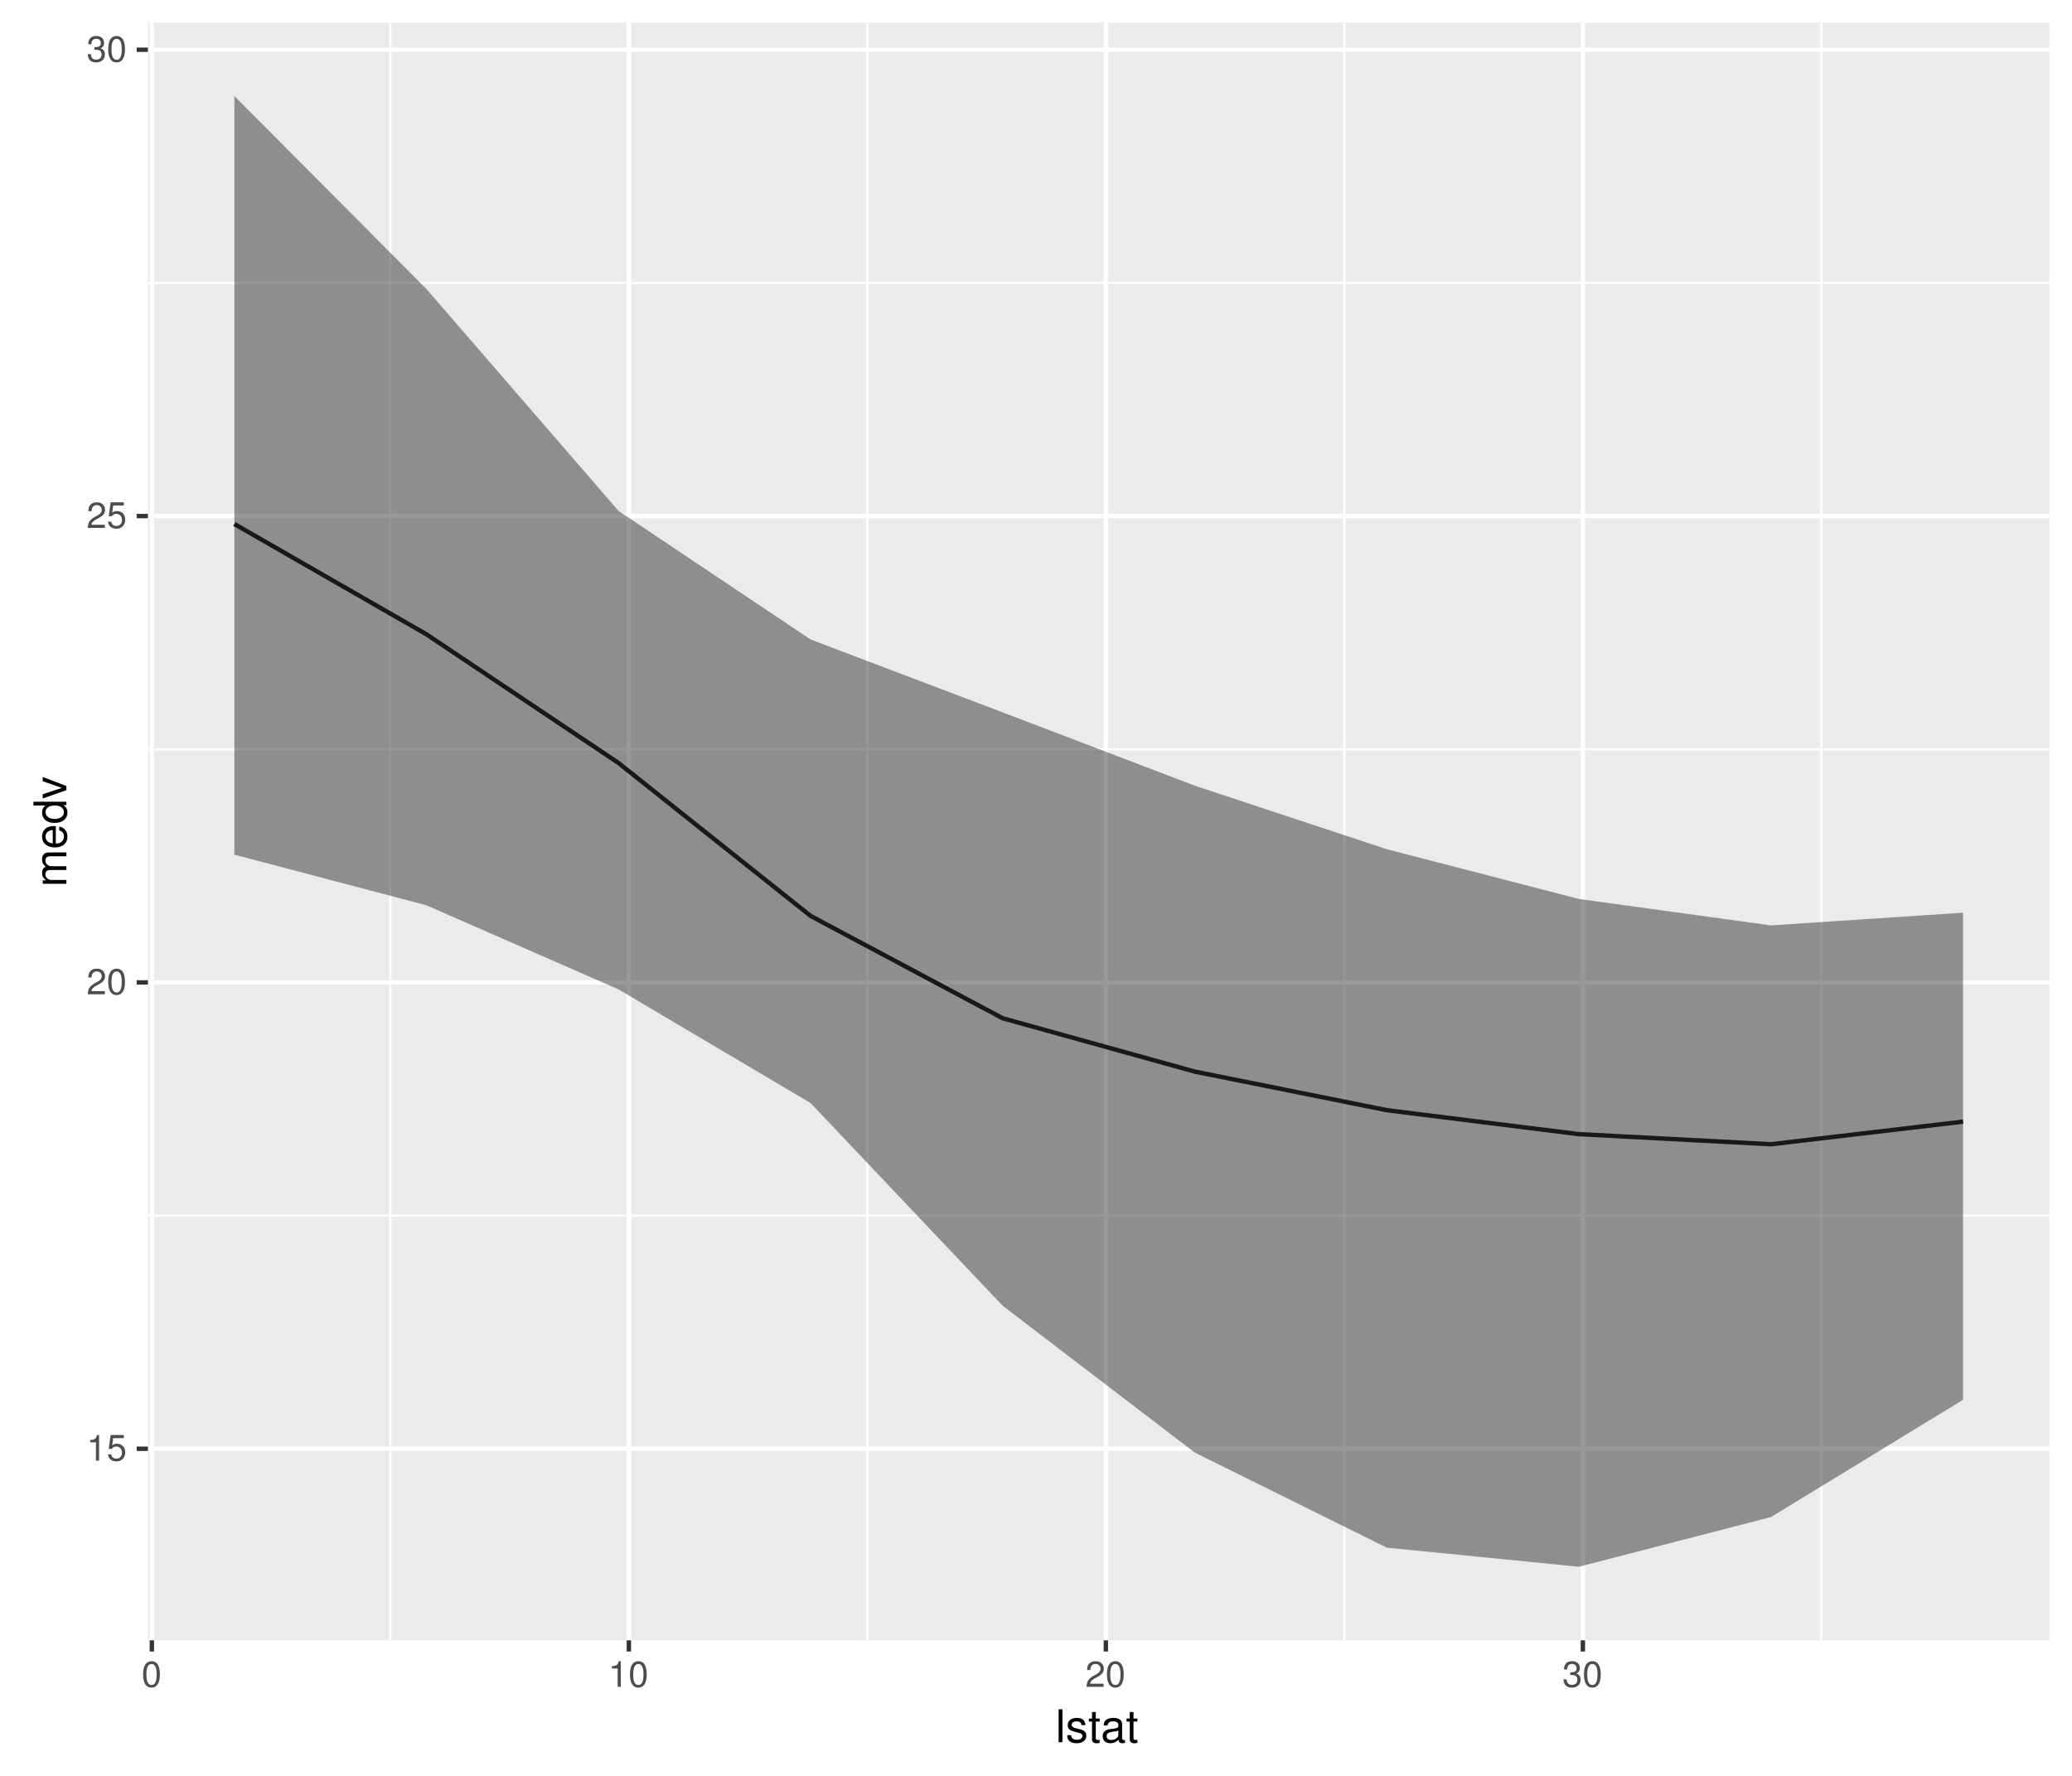
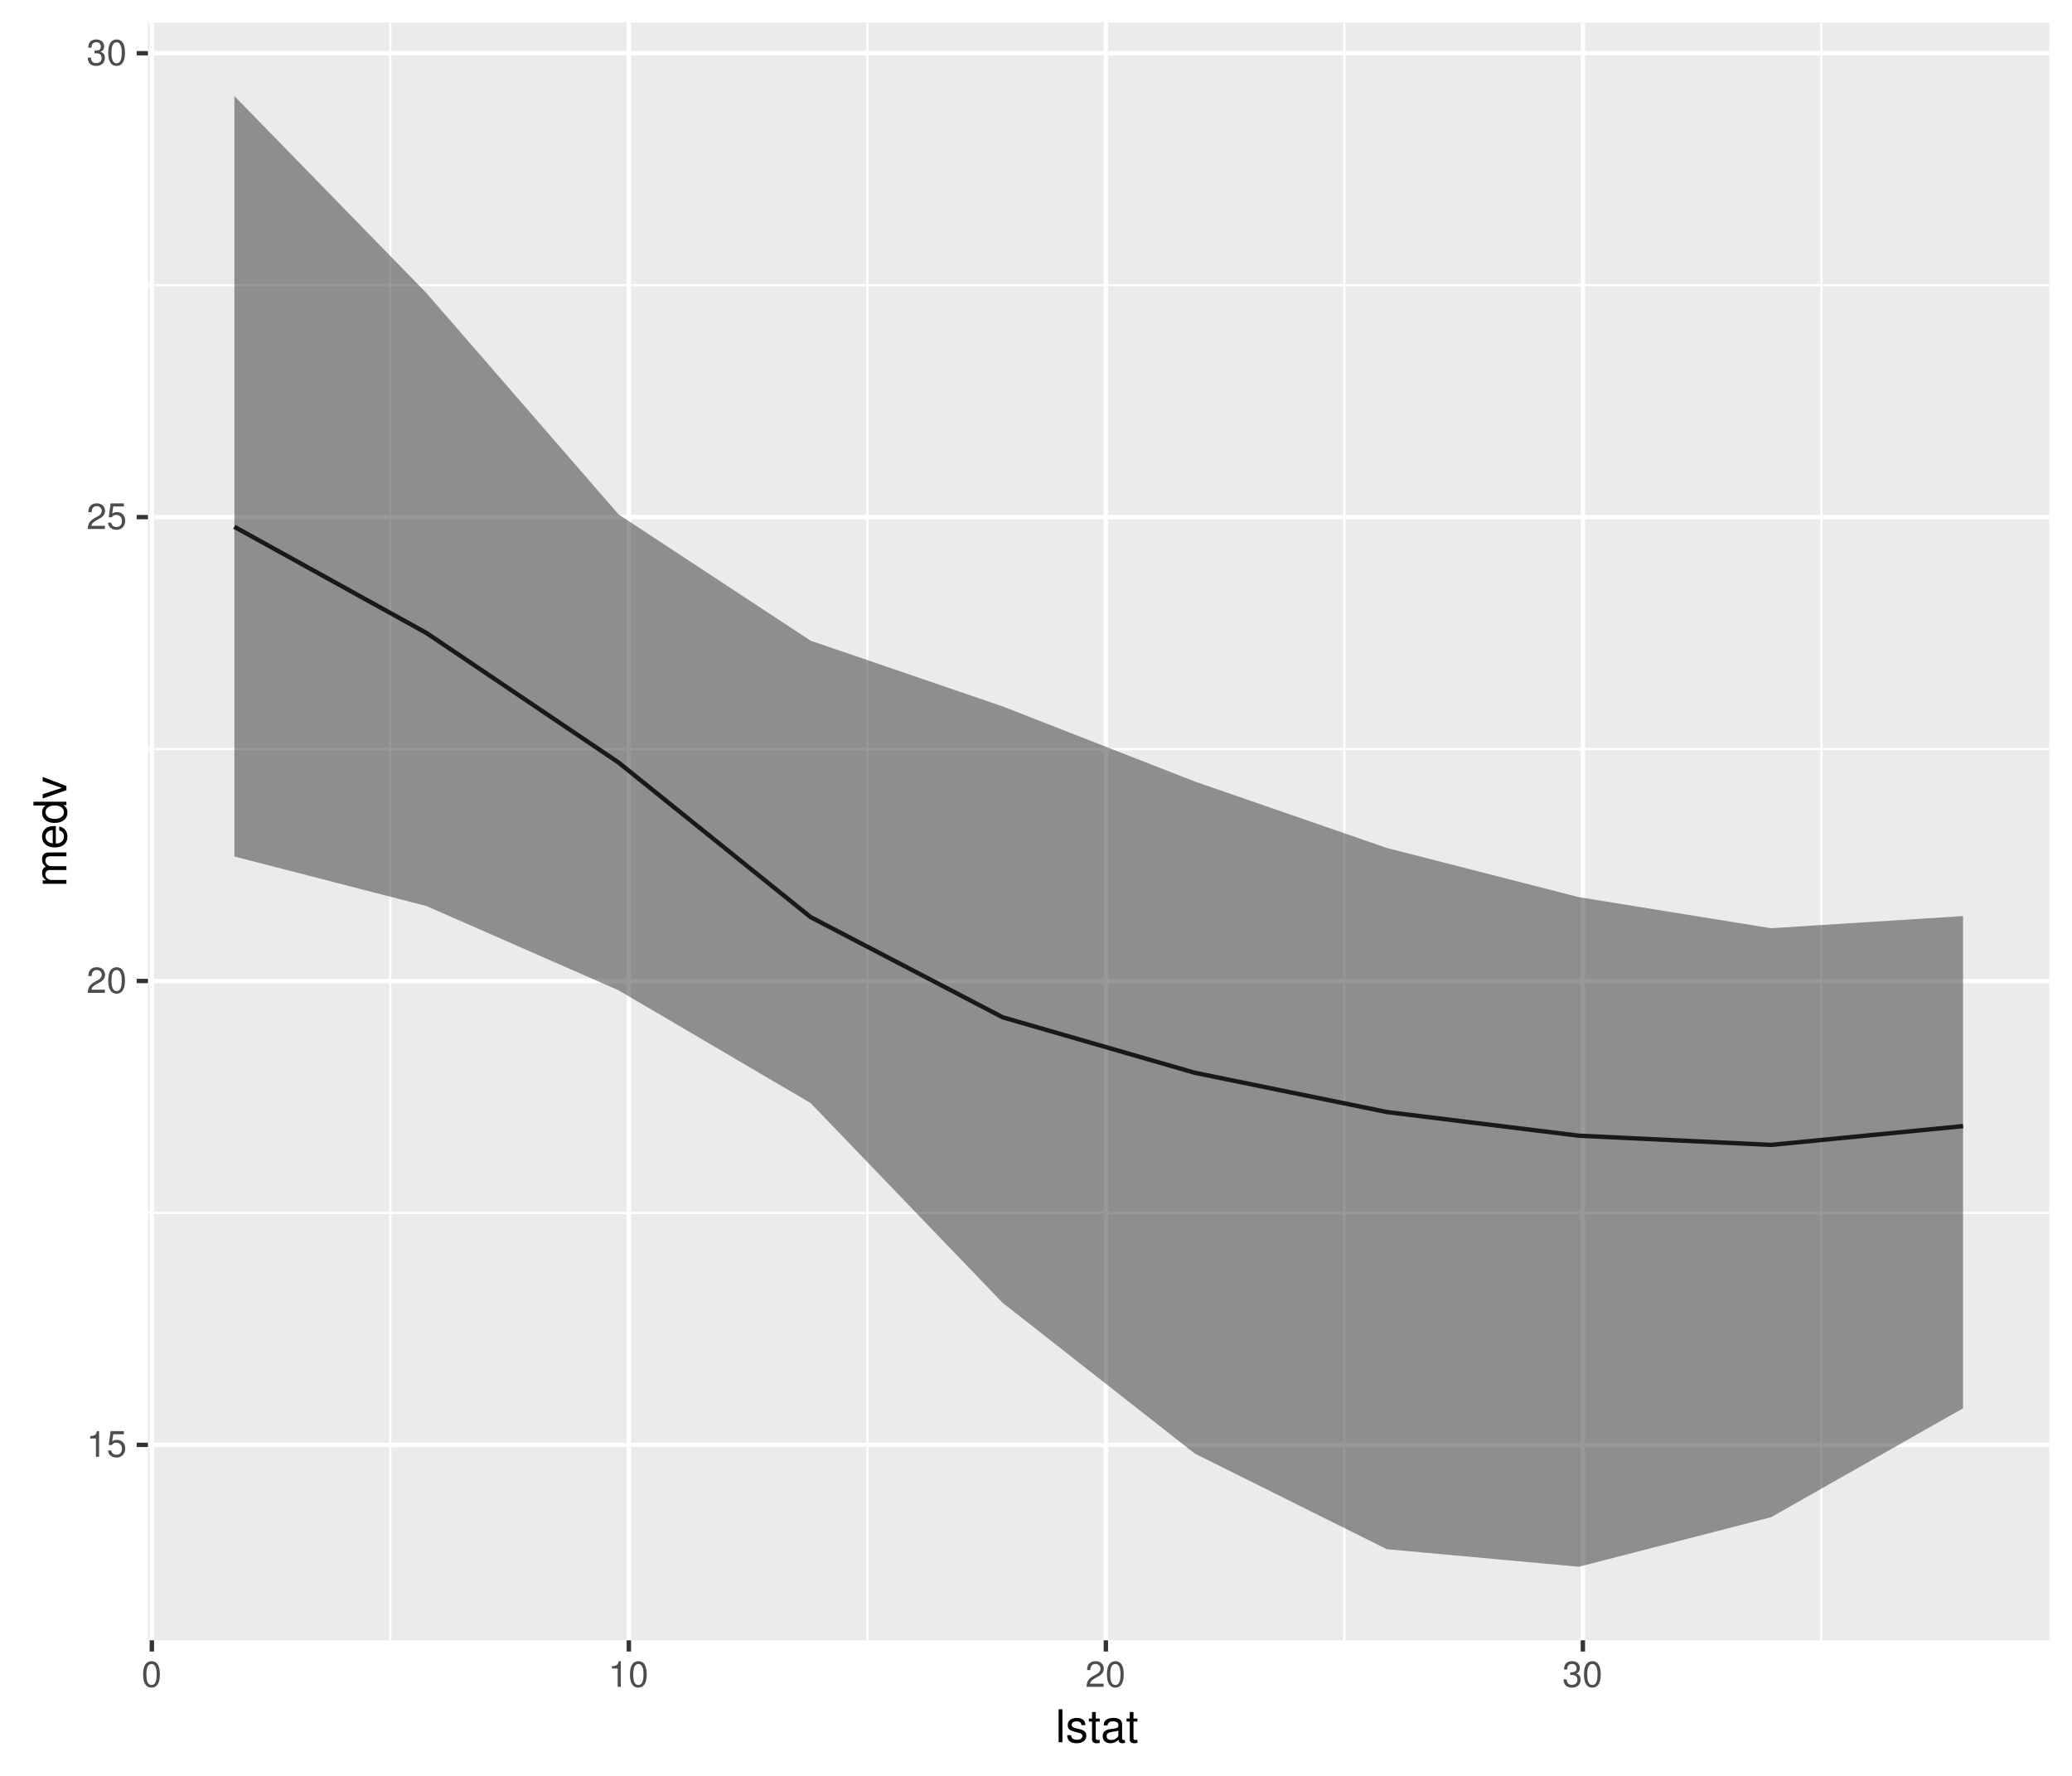
<svg xmlns="http://www.w3.org/2000/svg" xmlns:xlink="http://www.w3.org/1999/xlink" width="504pt" height="432pt" viewBox="0 0 504 432" version="1.1">
  <defs>
    <g>
      <symbol overflow="visible" id="glyph0-0">
        <path style="stroke:none;" d="" />
      </symbol>
      <symbol overflow="visible" id="glyph0-1">
        <path style="stroke:none;" d="M 2.281 -4.438 L 2.281 0 L 3.047 0 L 3.047 -6.234 L 2.547 -6.234 C 2.266 -5.281 2.094 -5.141 0.891 -5 L 0.891 -4.438 Z M 2.281 -4.438 " />
      </symbol>
      <symbol overflow="visible" id="glyph0-2">
        <path style="stroke:none;" d="M 4.188 -6.234 L 0.969 -6.234 L 0.5 -2.844 L 1.219 -2.844 C 1.578 -3.266 1.875 -3.422 2.359 -3.422 C 3.188 -3.422 3.719 -2.844 3.719 -1.922 C 3.719 -1.031 3.203 -0.484 2.359 -0.484 C 1.688 -0.484 1.266 -0.828 1.078 -1.531 L 0.312 -1.531 C 0.406 -1.016 0.5 -0.781 0.688 -0.547 C 1.031 -0.078 1.672 0.203 2.375 0.203 C 3.641 0.203 4.516 -0.719 4.516 -2.031 C 4.516 -3.266 3.688 -4.109 2.5 -4.109 C 2.062 -4.109 1.703 -4 1.344 -3.734 L 1.594 -5.469 L 4.188 -5.469 Z M 4.188 -6.234 " />
      </symbol>
      <symbol overflow="visible" id="glyph0-3">
        <path style="stroke:none;" d="M 4.453 -0.766 L 1.172 -0.766 C 1.25 -1.281 1.531 -1.594 2.297 -2.047 L 3.172 -2.531 C 4.047 -3 4.5 -3.641 4.5 -4.406 C 4.5 -4.922 4.281 -5.406 3.922 -5.75 C 3.547 -6.078 3.094 -6.234 2.5 -6.234 C 1.703 -6.234 1.125 -5.953 0.781 -5.422 C 0.547 -5.094 0.453 -4.703 0.438 -4.078 L 1.219 -4.078 C 1.234 -4.5 1.297 -4.75 1.406 -4.953 C 1.594 -5.328 2 -5.562 2.469 -5.562 C 3.172 -5.562 3.703 -5.062 3.703 -4.391 C 3.703 -3.891 3.406 -3.469 2.859 -3.156 L 2.047 -2.703 C 0.75 -1.969 0.375 -1.375 0.297 0 L 4.453 0 Z M 4.453 -0.766 " />
      </symbol>
      <symbol overflow="visible" id="glyph0-4">
        <path style="stroke:none;" d="M 2.422 -6.234 C 1.844 -6.234 1.312 -5.984 0.984 -5.547 C 0.578 -5 0.375 -4.172 0.375 -3.016 C 0.375 -0.922 1.078 0.203 2.422 0.203 C 3.734 0.203 4.453 -0.922 4.453 -2.969 C 4.453 -4.172 4.266 -4.984 3.859 -5.547 C 3.531 -5.984 3.016 -6.234 2.422 -6.234 Z M 2.422 -5.547 C 3.25 -5.547 3.672 -4.703 3.672 -3.031 C 3.672 -1.266 3.266 -0.438 2.406 -0.438 C 1.578 -0.438 1.172 -1.297 1.172 -3.016 C 1.172 -4.719 1.578 -5.547 2.422 -5.547 Z M 2.422 -5.547 " />
      </symbol>
      <symbol overflow="visible" id="glyph0-5">
        <path style="stroke:none;" d="M 1.938 -2.859 L 2.047 -2.859 L 2.359 -2.875 C 3.219 -2.875 3.656 -2.484 3.656 -1.734 C 3.656 -0.953 3.172 -0.484 2.359 -0.484 C 1.516 -0.484 1.109 -0.906 1.062 -1.812 L 0.281 -1.812 C 0.312 -1.312 0.406 -0.984 0.547 -0.703 C 0.875 -0.109 1.484 0.203 2.344 0.203 C 3.625 0.203 4.453 -0.562 4.453 -1.734 C 4.453 -2.531 4.141 -2.969 3.391 -3.234 C 3.969 -3.453 4.266 -3.891 4.266 -4.516 C 4.266 -5.594 3.547 -6.234 2.359 -6.234 C 1.109 -6.234 0.438 -5.547 0.406 -4.219 L 1.188 -4.219 C 1.203 -4.594 1.234 -4.812 1.328 -5 C 1.5 -5.344 1.891 -5.562 2.375 -5.562 C 3.062 -5.562 3.469 -5.156 3.469 -4.5 C 3.469 -4.062 3.312 -3.797 2.969 -3.656 C 2.766 -3.562 2.484 -3.531 1.938 -3.516 Z M 1.938 -2.859 " />
      </symbol>
      <symbol overflow="visible" id="glyph1-0">
        <path style="stroke:none;" d="" />
      </symbol>
      <symbol overflow="visible" id="glyph1-1">
        <path style="stroke:none;" d="M 1.672 -8.016 L 0.75 -8.016 L 0.75 0 L 1.672 0 Z M 1.672 -8.016 " />
      </symbol>
      <symbol overflow="visible" id="glyph1-2">
        <path style="stroke:none;" d="M 4.812 -4.156 C 4.812 -5.297 4.062 -5.922 2.734 -5.922 C 1.391 -5.922 0.516 -5.234 0.516 -4.172 C 0.516 -3.266 0.984 -2.844 2.344 -2.516 L 3.203 -2.297 C 3.844 -2.141 4.094 -1.906 4.094 -1.5 C 4.094 -0.953 3.547 -0.594 2.75 -0.594 C 2.25 -0.594 1.844 -0.734 1.609 -0.984 C 1.469 -1.141 1.391 -1.312 1.344 -1.719 L 0.375 -1.719 C 0.422 -0.391 1.172 0.25 2.672 0.25 C 4.125 0.25 5.047 -0.469 5.047 -1.578 C 5.047 -2.438 4.562 -2.906 3.422 -3.172 L 2.547 -3.391 C 1.797 -3.562 1.469 -3.812 1.469 -4.219 C 1.469 -4.734 1.953 -5.078 2.688 -5.078 C 3.438 -5.078 3.828 -4.766 3.844 -4.156 Z M 4.812 -4.156 " />
      </symbol>
      <symbol overflow="visible" id="glyph1-3">
        <path style="stroke:none;" d="M 2.797 -5.766 L 1.844 -5.766 L 1.844 -7.344 L 0.938 -7.344 L 0.938 -5.766 L 0.156 -5.766 L 0.156 -5.016 L 0.938 -5.016 L 0.938 -0.656 C 0.938 -0.078 1.328 0.25 2.047 0.25 C 2.266 0.25 2.484 0.234 2.797 0.172 L 2.797 -0.594 C 2.672 -0.562 2.531 -0.547 2.359 -0.547 C 1.953 -0.547 1.844 -0.656 1.844 -1.062 L 1.844 -5.016 L 2.797 -5.016 Z M 2.797 -5.766 " />
      </symbol>
      <symbol overflow="visible" id="glyph1-4">
        <path style="stroke:none;" d="M 5.891 -0.531 C 5.781 -0.516 5.734 -0.516 5.688 -0.516 C 5.375 -0.516 5.188 -0.688 5.188 -0.969 L 5.188 -4.359 C 5.188 -5.375 4.438 -5.922 3.031 -5.922 C 2.188 -5.922 1.5 -5.688 1.109 -5.266 C 0.844 -4.969 0.734 -4.625 0.719 -4.062 L 1.641 -4.062 C 1.719 -4.766 2.141 -5.078 2.984 -5.078 C 3.812 -5.078 4.281 -4.781 4.281 -4.219 L 4.281 -3.984 C 4.281 -3.594 4.047 -3.438 3.328 -3.344 C 2.031 -3.172 1.828 -3.141 1.469 -2.984 C 0.797 -2.719 0.469 -2.203 0.469 -1.453 C 0.469 -0.406 1.188 0.25 2.359 0.25 C 3.078 0.25 3.656 0 4.312 -0.594 C 4.375 -0.016 4.656 0.25 5.266 0.25 C 5.438 0.25 5.594 0.234 5.891 0.156 Z M 4.281 -1.812 C 4.281 -1.5 4.188 -1.312 3.922 -1.062 C 3.547 -0.719 3.094 -0.547 2.547 -0.547 C 1.844 -0.547 1.422 -0.891 1.422 -1.469 C 1.422 -2.078 1.828 -2.391 2.812 -2.531 C 3.766 -2.656 3.969 -2.703 4.281 -2.844 Z M 4.281 -1.812 " />
      </symbol>
      <symbol overflow="visible" id="glyph2-0">
        <path style="stroke:none;" d="" />
      </symbol>
      <symbol overflow="visible" id="glyph2-1">
        <path style="stroke:none;" d="M -5.766 -0.766 L 0 -0.766 L 0 -1.688 L -3.625 -1.688 C -4.453 -1.688 -5.125 -2.297 -5.125 -3.047 C -5.125 -3.734 -4.703 -4.109 -3.969 -4.109 L 0 -4.109 L 0 -5.031 L -3.625 -5.031 C -4.453 -5.031 -5.125 -5.641 -5.125 -6.391 C -5.125 -7.062 -4.703 -7.453 -3.969 -7.453 L 0 -7.453 L 0 -8.375 L -4.328 -8.375 C -5.359 -8.375 -5.922 -7.781 -5.922 -6.703 C -5.922 -5.938 -5.703 -5.484 -5.047 -4.938 C -5.672 -4.594 -5.922 -4.141 -5.922 -3.391 C -5.922 -2.625 -5.641 -2.109 -4.953 -1.609 L -5.766 -1.609 Z M -5.766 -0.766 " />
      </symbol>
      <symbol overflow="visible" id="glyph2-2">
        <path style="stroke:none;" d="M -2.578 -5.641 C -3.453 -5.641 -3.984 -5.578 -4.406 -5.406 C -5.359 -5.031 -5.922 -4.156 -5.922 -3.078 C -5.922 -1.469 -4.703 -0.438 -2.812 -0.438 C -0.906 -0.438 0.25 -1.438 0.25 -3.062 C 0.25 -4.375 -0.5 -5.297 -1.75 -5.516 L -1.75 -4.594 C -0.984 -4.344 -0.594 -3.828 -0.594 -3.094 C -0.594 -2.516 -0.859 -2.016 -1.344 -1.703 C -1.672 -1.484 -2 -1.406 -2.578 -1.391 Z M -3.328 -1.422 C -4.391 -1.5 -5.078 -2.141 -5.078 -3.062 C -5.078 -3.969 -4.328 -4.656 -3.391 -4.656 C -3.359 -4.656 -3.344 -4.656 -3.328 -4.656 Z M -3.328 -1.422 " />
      </symbol>
      <symbol overflow="visible" id="glyph2-3">
        <path style="stroke:none;" d="M -8.016 -5.438 L -8.016 -4.531 L -5.031 -4.531 C -5.625 -4.141 -5.922 -3.531 -5.922 -2.766 C -5.922 -1.266 -4.734 -0.281 -2.891 -0.281 C -0.953 -0.281 0.25 -1.25 0.25 -2.797 C 0.25 -3.594 -0.047 -4.141 -0.766 -4.625 L 0 -4.625 L 0 -5.438 Z M -5.078 -2.922 C -5.078 -3.906 -4.188 -4.531 -2.812 -4.531 C -1.484 -4.531 -0.609 -3.891 -0.609 -2.922 C -0.609 -1.906 -1.5 -1.25 -2.844 -1.25 C -4.188 -1.25 -5.078 -1.906 -5.078 -2.922 Z M -5.078 -2.922 " />
      </symbol>
      <symbol overflow="visible" id="glyph2-4">
        <path style="stroke:none;" d="M 0 -3.141 L -5.766 -5.344 L -5.766 -4.312 L -1.094 -2.688 L -5.766 -1.141 L -5.766 -0.109 L 0 -2.141 Z M 0 -3.141 " />
      </symbol>
    </g>
    <clipPath id="clip1">
      <path d="M 35.984 5.48 L 499 5.48 L 499 400 L 35.984 400 Z M 35.984 5.48 " />
    </clipPath>
    <clipPath id="clip2">
-       <path d="M 35.984 295 L 499 295 L 499 296 L 35.984 296 Z M 35.984 295 " />
+       <path d="M 35.984 294 L 499 294 L 499 296 L 35.984 296 Z M 35.984 294 " />
    </clipPath>
    <clipPath id="clip3">
      <path d="M 35.984 181 L 499 181 L 499 183 L 35.984 183 Z M 35.984 181 " />
    </clipPath>
    <clipPath id="clip4">
-       <path d="M 35.984 68 L 499 68 L 499 70 L 35.984 70 Z M 35.984 68 " />
+       <path d="M 35.984 69 L 499 69 L 499 70 L 35.984 70 Z M 35.984 69 " />
    </clipPath>
    <clipPath id="clip5">
      <path d="M 94 5.48 L 96 5.48 L 96 400 L 94 400 Z M 94 5.48 " />
    </clipPath>
    <clipPath id="clip6">
      <path d="M 210 5.48 L 212 5.48 L 212 400 L 210 400 Z M 210 5.48 " />
    </clipPath>
    <clipPath id="clip7">
      <path d="M 326 5.48 L 328 5.48 L 328 400 L 326 400 Z M 326 5.48 " />
    </clipPath>
    <clipPath id="clip8">
      <path d="M 442 5.48 L 444 5.48 L 444 400 L 442 400 Z M 442 5.48 " />
    </clipPath>
    <clipPath id="clip9">
-       <path d="M 35.984 351 L 499.52 351 L 499.52 353 L 35.984 353 Z M 35.984 351 " />
+       <path d="M 35.984 350 L 499.52 350 L 499.52 353 L 35.984 353 Z M 35.984 350 " />
    </clipPath>
    <clipPath id="clip10">
      <path d="M 35.984 238 L 499.52 238 L 499.52 240 L 35.984 240 Z M 35.984 238 " />
    </clipPath>
    <clipPath id="clip11">
      <path d="M 35.984 125 L 499.52 125 L 499.52 127 L 35.984 127 Z M 35.984 125 " />
    </clipPath>
    <clipPath id="clip12">
-       <path d="M 35.984 11 L 499.52 11 L 499.52 13 L 35.984 13 Z M 35.984 11 " />
+       <path d="M 35.984 12 L 499.52 12 L 499.52 14 L 35.984 14 Z M 35.984 12 " />
    </clipPath>
    <clipPath id="clip13">
      <path d="M 36 5.48 L 38 5.48 L 38 400 L 36 400 Z M 36 5.48 " />
    </clipPath>
    <clipPath id="clip14">
      <path d="M 152 5.48 L 154 5.48 L 154 400 L 152 400 Z M 152 5.48 " />
    </clipPath>
    <clipPath id="clip15">
      <path d="M 268 5.48 L 270 5.48 L 270 400 L 268 400 Z M 268 5.48 " />
    </clipPath>
    <clipPath id="clip16">
      <path d="M 384 5.48 L 386 5.48 L 386 400 L 384 400 Z M 384 5.48 " />
    </clipPath>
  </defs>
  <g id="surface17">
    <rect x="0" y="0" width="504" height="432" style="fill:rgb(100%,100%,100%);fill-opacity:1;stroke:none;" />
    <rect x="0" y="0" width="504" height="432" style="fill:rgb(100%,100%,100%);fill-opacity:1;stroke:none;" />
    <path style="fill:none;stroke-width:1.067;stroke-linecap:round;stroke-linejoin:round;stroke:rgb(100%,100%,100%);stroke-opacity:1;stroke-miterlimit:10;" d="M 0 432 L 504 432 L 504 0 L 0 0 Z M 0 432 " />
    <g clip-path="url(#clip1)" clip-rule="nonzero">
      <path style=" stroke:none;fill-rule:nonzero;fill:rgb(92.157%,92.157%,92.157%);fill-opacity:1;" d="M 35.984 399.016 L 498.52 399.016 L 498.52 5.48 L 35.984 5.48 Z M 35.984 399.016 " />
    </g>
    <g clip-path="url(#clip2)" clip-rule="nonzero">
-       <path style="fill:none;stroke-width:0.533;stroke-linecap:butt;stroke-linejoin:round;stroke:rgb(100%,100%,100%);stroke-opacity:1;stroke-miterlimit:10;" d="M 35.984 295.699 L 498.52 295.699 " />
+       <path style="fill:none;stroke-width:0.533;stroke-linecap:butt;stroke-linejoin:round;stroke:rgb(100%,100%,100%);stroke-opacity:1;stroke-miterlimit:10;" d="M 35.984 295.059 L 498.52 295.059 " />
    </g>
    <g clip-path="url(#clip3)" clip-rule="nonzero">
-       <path style="fill:none;stroke-width:0.533;stroke-linecap:butt;stroke-linejoin:round;stroke:rgb(100%,100%,100%);stroke-opacity:1;stroke-miterlimit:10;" d="M 35.984 182.262 L 498.52 182.262 " />
+       <path style="fill:none;stroke-width:0.533;stroke-linecap:butt;stroke-linejoin:round;stroke:rgb(100%,100%,100%);stroke-opacity:1;stroke-miterlimit:10;" d="M 35.984 182.215 L 498.52 182.215 " />
    </g>
    <g clip-path="url(#clip4)" clip-rule="nonzero">
-       <path style="fill:none;stroke-width:0.533;stroke-linecap:butt;stroke-linejoin:round;stroke:rgb(100%,100%,100%);stroke-opacity:1;stroke-miterlimit:10;" d="M 35.984 68.82 L 498.52 68.82 " />
+       <path style="fill:none;stroke-width:0.533;stroke-linecap:butt;stroke-linejoin:round;stroke:rgb(100%,100%,100%);stroke-opacity:1;stroke-miterlimit:10;" d="M 35.984 69.371 L 498.52 69.371 " />
    </g>
    <g clip-path="url(#clip5)" clip-rule="nonzero">
      <path style="fill:none;stroke-width:0.533;stroke-linecap:butt;stroke-linejoin:round;stroke:rgb(100%,100%,100%);stroke-opacity:1;stroke-miterlimit:10;" d="M 94.953 399.016 L 94.953 5.48 " />
    </g>
    <g clip-path="url(#clip6)" clip-rule="nonzero">
      <path style="fill:none;stroke-width:0.533;stroke-linecap:butt;stroke-linejoin:round;stroke:rgb(100%,100%,100%);stroke-opacity:1;stroke-miterlimit:10;" d="M 210.98 399.016 L 210.98 5.48 " />
    </g>
    <g clip-path="url(#clip7)" clip-rule="nonzero">
      <path style="fill:none;stroke-width:0.533;stroke-linecap:butt;stroke-linejoin:round;stroke:rgb(100%,100%,100%);stroke-opacity:1;stroke-miterlimit:10;" d="M 327.008 399.016 L 327.008 5.48 " />
    </g>
    <g clip-path="url(#clip8)" clip-rule="nonzero">
      <path style="fill:none;stroke-width:0.533;stroke-linecap:butt;stroke-linejoin:round;stroke:rgb(100%,100%,100%);stroke-opacity:1;stroke-miterlimit:10;" d="M 443.035 399.016 L 443.035 5.48 " />
    </g>
    <g clip-path="url(#clip9)" clip-rule="nonzero">
-       <path style="fill:none;stroke-width:1.067;stroke-linecap:butt;stroke-linejoin:round;stroke:rgb(100%,100%,100%);stroke-opacity:1;stroke-miterlimit:10;" d="M 35.984 352.422 L 498.52 352.422 " />
+       <path style="fill:none;stroke-width:1.067;stroke-linecap:butt;stroke-linejoin:round;stroke:rgb(100%,100%,100%);stroke-opacity:1;stroke-miterlimit:10;" d="M 35.984 351.48 L 498.52 351.48 " />
    </g>
    <g clip-path="url(#clip10)" clip-rule="nonzero">
-       <path style="fill:none;stroke-width:1.067;stroke-linecap:butt;stroke-linejoin:round;stroke:rgb(100%,100%,100%);stroke-opacity:1;stroke-miterlimit:10;" d="M 35.984 238.98 L 498.52 238.98 " />
+       <path style="fill:none;stroke-width:1.067;stroke-linecap:butt;stroke-linejoin:round;stroke:rgb(100%,100%,100%);stroke-opacity:1;stroke-miterlimit:10;" d="M 35.984 238.637 L 498.52 238.637 " />
    </g>
    <g clip-path="url(#clip11)" clip-rule="nonzero">
-       <path style="fill:none;stroke-width:1.067;stroke-linecap:butt;stroke-linejoin:round;stroke:rgb(100%,100%,100%);stroke-opacity:1;stroke-miterlimit:10;" d="M 35.984 125.539 L 498.52 125.539 " />
+       <path style="fill:none;stroke-width:1.067;stroke-linecap:butt;stroke-linejoin:round;stroke:rgb(100%,100%,100%);stroke-opacity:1;stroke-miterlimit:10;" d="M 35.984 125.793 L 498.52 125.793 " />
    </g>
    <g clip-path="url(#clip12)" clip-rule="nonzero">
-       <path style="fill:none;stroke-width:1.067;stroke-linecap:butt;stroke-linejoin:round;stroke:rgb(100%,100%,100%);stroke-opacity:1;stroke-miterlimit:10;" d="M 35.984 12.102 L 498.52 12.102 " />
+       <path style="fill:none;stroke-width:1.067;stroke-linecap:butt;stroke-linejoin:round;stroke:rgb(100%,100%,100%);stroke-opacity:1;stroke-miterlimit:10;" d="M 35.984 12.949 L 498.52 12.949 " />
    </g>
    <g clip-path="url(#clip13)" clip-rule="nonzero">
      <path style="fill:none;stroke-width:1.067;stroke-linecap:butt;stroke-linejoin:round;stroke:rgb(100%,100%,100%);stroke-opacity:1;stroke-miterlimit:10;" d="M 36.938 399.016 L 36.938 5.48 " />
    </g>
    <g clip-path="url(#clip14)" clip-rule="nonzero">
      <path style="fill:none;stroke-width:1.067;stroke-linecap:butt;stroke-linejoin:round;stroke:rgb(100%,100%,100%);stroke-opacity:1;stroke-miterlimit:10;" d="M 152.965 399.016 L 152.965 5.48 " />
    </g>
    <g clip-path="url(#clip15)" clip-rule="nonzero">
      <path style="fill:none;stroke-width:1.067;stroke-linecap:butt;stroke-linejoin:round;stroke:rgb(100%,100%,100%);stroke-opacity:1;stroke-miterlimit:10;" d="M 268.992 399.016 L 268.992 5.48 " />
    </g>
    <g clip-path="url(#clip16)" clip-rule="nonzero">
      <path style="fill:none;stroke-width:1.067;stroke-linecap:butt;stroke-linejoin:round;stroke:rgb(100%,100%,100%);stroke-opacity:1;stroke-miterlimit:10;" d="M 385.023 399.016 L 385.023 5.48 " />
    </g>
-     <path style="fill:none;stroke-width:1.067;stroke-linecap:butt;stroke-linejoin:round;stroke:rgb(0%,0%,0%);stroke-opacity:1;stroke-miterlimit:1;" d="M 57.012 127.469 L 103.73 154.305 L 150.453 185.609 L 197.172 222.805 L 243.895 247.703 L 290.613 260.676 L 337.336 270.066 L 384.055 275.891 L 430.777 278.348 L 477.496 272.848 " />
-     <path style=" stroke:none;fill-rule:nonzero;fill:rgb(20%,20%,20%);fill-opacity:0.502;" d="M 57.012 23.367 L 103.73 70.312 L 150.453 124.285 L 197.172 155.562 L 243.895 173.293 L 290.613 191.117 L 337.336 206.586 L 384.055 218.68 L 430.777 225.113 L 477.496 222.016 L 477.496 340.516 L 430.777 369.035 L 384.055 381.125 L 337.336 376.484 L 290.613 353.344 L 243.895 317.637 L 197.172 268.328 L 150.453 240.68 L 103.73 220.223 L 57.012 207.898 Z M 57.012 23.367 " />
-     <g style="fill:rgb(30.196%,30.196%,30.196%);fill-opacity:1;">
-       <use xlink:href="#glyph0-1" x="21.055" y="355.308" />
-       <use xlink:href="#glyph0-2" x="25.945" y="355.308" />
-     </g>
-     <g style="fill:rgb(30.196%,30.196%,30.196%);fill-opacity:1;">
-       <use xlink:href="#glyph0-3" x="21.055" y="241.866" />
-       <use xlink:href="#glyph0-4" x="25.945" y="241.866" />
-     </g>
-     <g style="fill:rgb(30.196%,30.196%,30.196%);fill-opacity:1;">
-       <use xlink:href="#glyph0-3" x="21.055" y="128.425" />
-       <use xlink:href="#glyph0-2" x="25.945" y="128.425" />
-     </g>
-     <g style="fill:rgb(30.196%,30.196%,30.196%);fill-opacity:1;">
-       <use xlink:href="#glyph0-5" x="21.055" y="14.987" />
-       <use xlink:href="#glyph0-4" x="25.945" y="14.987" />
-     </g>
-     <path style="fill:none;stroke-width:1.067;stroke-linecap:butt;stroke-linejoin:round;stroke:rgb(20%,20%,20%);stroke-opacity:1;stroke-miterlimit:10;" d="M 33.246 352.422 L 35.984 352.422 " />
-     <path style="fill:none;stroke-width:1.067;stroke-linecap:butt;stroke-linejoin:round;stroke:rgb(20%,20%,20%);stroke-opacity:1;stroke-miterlimit:10;" d="M 33.246 238.98 L 35.984 238.98 " />
-     <path style="fill:none;stroke-width:1.067;stroke-linecap:butt;stroke-linejoin:round;stroke:rgb(20%,20%,20%);stroke-opacity:1;stroke-miterlimit:10;" d="M 33.246 125.539 L 35.984 125.539 " />
-     <path style="fill:none;stroke-width:1.067;stroke-linecap:butt;stroke-linejoin:round;stroke:rgb(20%,20%,20%);stroke-opacity:1;stroke-miterlimit:10;" d="M 33.246 12.102 L 35.984 12.102 " />
+     <path style="fill:none;stroke-width:1.067;stroke-linecap:butt;stroke-linejoin:round;stroke:rgb(0%,0%,0%);stroke-opacity:1;stroke-miterlimit:1;" d="M 57.012 128.148 L 103.73 153.977 L 150.453 185.484 L 197.172 223.094 L 243.895 247.465 L 290.613 260.961 L 337.336 270.512 L 384.055 276.27 L 430.777 278.508 L 477.496 273.934 " />
+     <path style=" stroke:none;fill-rule:nonzero;fill:rgb(20%,20%,20%);fill-opacity:0.502;" d="M 57.012 23.367 L 103.73 71.293 L 150.453 125.129 L 197.172 155.852 L 243.895 171.844 L 290.613 190.105 L 337.336 206.273 L 384.055 218.246 L 430.777 225.797 L 477.496 222.84 L 477.496 342.586 L 430.777 369.086 L 384.055 381.125 L 337.336 376.859 L 290.613 353.582 L 243.895 316.93 L 197.172 268.328 L 150.453 240.895 L 103.73 220.402 L 57.012 208.348 Z M 57.012 23.367 " />
+     <g style="fill:rgb(30.196%,30.196%,30.196%);fill-opacity:1;">
+       <use xlink:href="#glyph0-1" x="21.055" y="354.366" />
+       <use xlink:href="#glyph0-2" x="25.945" y="354.366" />
+     </g>
+     <g style="fill:rgb(30.196%,30.196%,30.196%);fill-opacity:1;">
+       <use xlink:href="#glyph0-3" x="21.055" y="241.522" />
+       <use xlink:href="#glyph0-4" x="25.945" y="241.522" />
+     </g>
+     <g style="fill:rgb(30.196%,30.196%,30.196%);fill-opacity:1;">
+       <use xlink:href="#glyph0-3" x="21.055" y="128.679" />
+       <use xlink:href="#glyph0-2" x="25.945" y="128.679" />
+     </g>
+     <g style="fill:rgb(30.196%,30.196%,30.196%);fill-opacity:1;">
+       <use xlink:href="#glyph0-5" x="21.055" y="15.835" />
+       <use xlink:href="#glyph0-4" x="25.945" y="15.835" />
+     </g>
+     <path style="fill:none;stroke-width:1.067;stroke-linecap:butt;stroke-linejoin:round;stroke:rgb(20%,20%,20%);stroke-opacity:1;stroke-miterlimit:10;" d="M 33.246 351.48 L 35.984 351.48 " />
+     <path style="fill:none;stroke-width:1.067;stroke-linecap:butt;stroke-linejoin:round;stroke:rgb(20%,20%,20%);stroke-opacity:1;stroke-miterlimit:10;" d="M 33.246 238.637 L 35.984 238.637 " />
+     <path style="fill:none;stroke-width:1.067;stroke-linecap:butt;stroke-linejoin:round;stroke:rgb(20%,20%,20%);stroke-opacity:1;stroke-miterlimit:10;" d="M 33.246 125.793 L 35.984 125.793 " />
+     <path style="fill:none;stroke-width:1.067;stroke-linecap:butt;stroke-linejoin:round;stroke:rgb(20%,20%,20%);stroke-opacity:1;stroke-miterlimit:10;" d="M 33.246 12.949 L 35.984 12.949 " />
    <path style="fill:none;stroke-width:1.067;stroke-linecap:butt;stroke-linejoin:round;stroke:rgb(20%,20%,20%);stroke-opacity:1;stroke-miterlimit:10;" d="M 36.938 401.754 L 36.938 399.016 " />
    <path style="fill:none;stroke-width:1.067;stroke-linecap:butt;stroke-linejoin:round;stroke:rgb(20%,20%,20%);stroke-opacity:1;stroke-miterlimit:10;" d="M 152.965 401.754 L 152.965 399.016 " />
    <path style="fill:none;stroke-width:1.067;stroke-linecap:butt;stroke-linejoin:round;stroke:rgb(20%,20%,20%);stroke-opacity:1;stroke-miterlimit:10;" d="M 268.992 401.754 L 268.992 399.016 " />
    <path style="fill:none;stroke-width:1.067;stroke-linecap:butt;stroke-linejoin:round;stroke:rgb(20%,20%,20%);stroke-opacity:1;stroke-miterlimit:10;" d="M 385.023 401.754 L 385.023 399.016 " />
    <g style="fill:rgb(30.196%,30.196%,30.196%);fill-opacity:1;">
      <use xlink:href="#glyph0-4" x="34.438" y="410.331" />
    </g>
    <g style="fill:rgb(30.196%,30.196%,30.196%);fill-opacity:1;">
      <use xlink:href="#glyph0-1" x="147.965" y="410.331" />
      <use xlink:href="#glyph0-4" x="152.855" y="410.331" />
    </g>
    <g style="fill:rgb(30.196%,30.196%,30.196%);fill-opacity:1;">
      <use xlink:href="#glyph0-3" x="263.992" y="410.331" />
      <use xlink:href="#glyph0-4" x="268.883" y="410.331" />
    </g>
    <g style="fill:rgb(30.196%,30.196%,30.196%);fill-opacity:1;">
      <use xlink:href="#glyph0-5" x="380.023" y="410.331" />
      <use xlink:href="#glyph0-4" x="384.914" y="410.331" />
    </g>
    <g style="fill:rgb(0%,0%,0%);fill-opacity:1;">
      <use xlink:href="#glyph1-1" x="256.754" y="423.812" />
      <use xlink:href="#glyph1-2" x="259.196" y="423.812" />
      <use xlink:href="#glyph1-3" x="264.696" y="423.812" />
      <use xlink:href="#glyph1-4" x="267.754" y="423.812" />
      <use xlink:href="#glyph1-3" x="273.87" y="423.812" />
    </g>
    <g style="fill:rgb(0%,0%,0%);fill-opacity:1;">
      <use xlink:href="#glyph2-1" x="16.155" y="215.746" />
      <use xlink:href="#glyph2-2" x="16.155" y="206.583" />
      <use xlink:href="#glyph2-3" x="16.155" y="200.467" />
      <use xlink:href="#glyph2-4" x="16.155" y="194.351" />
    </g>
  </g>
</svg>
